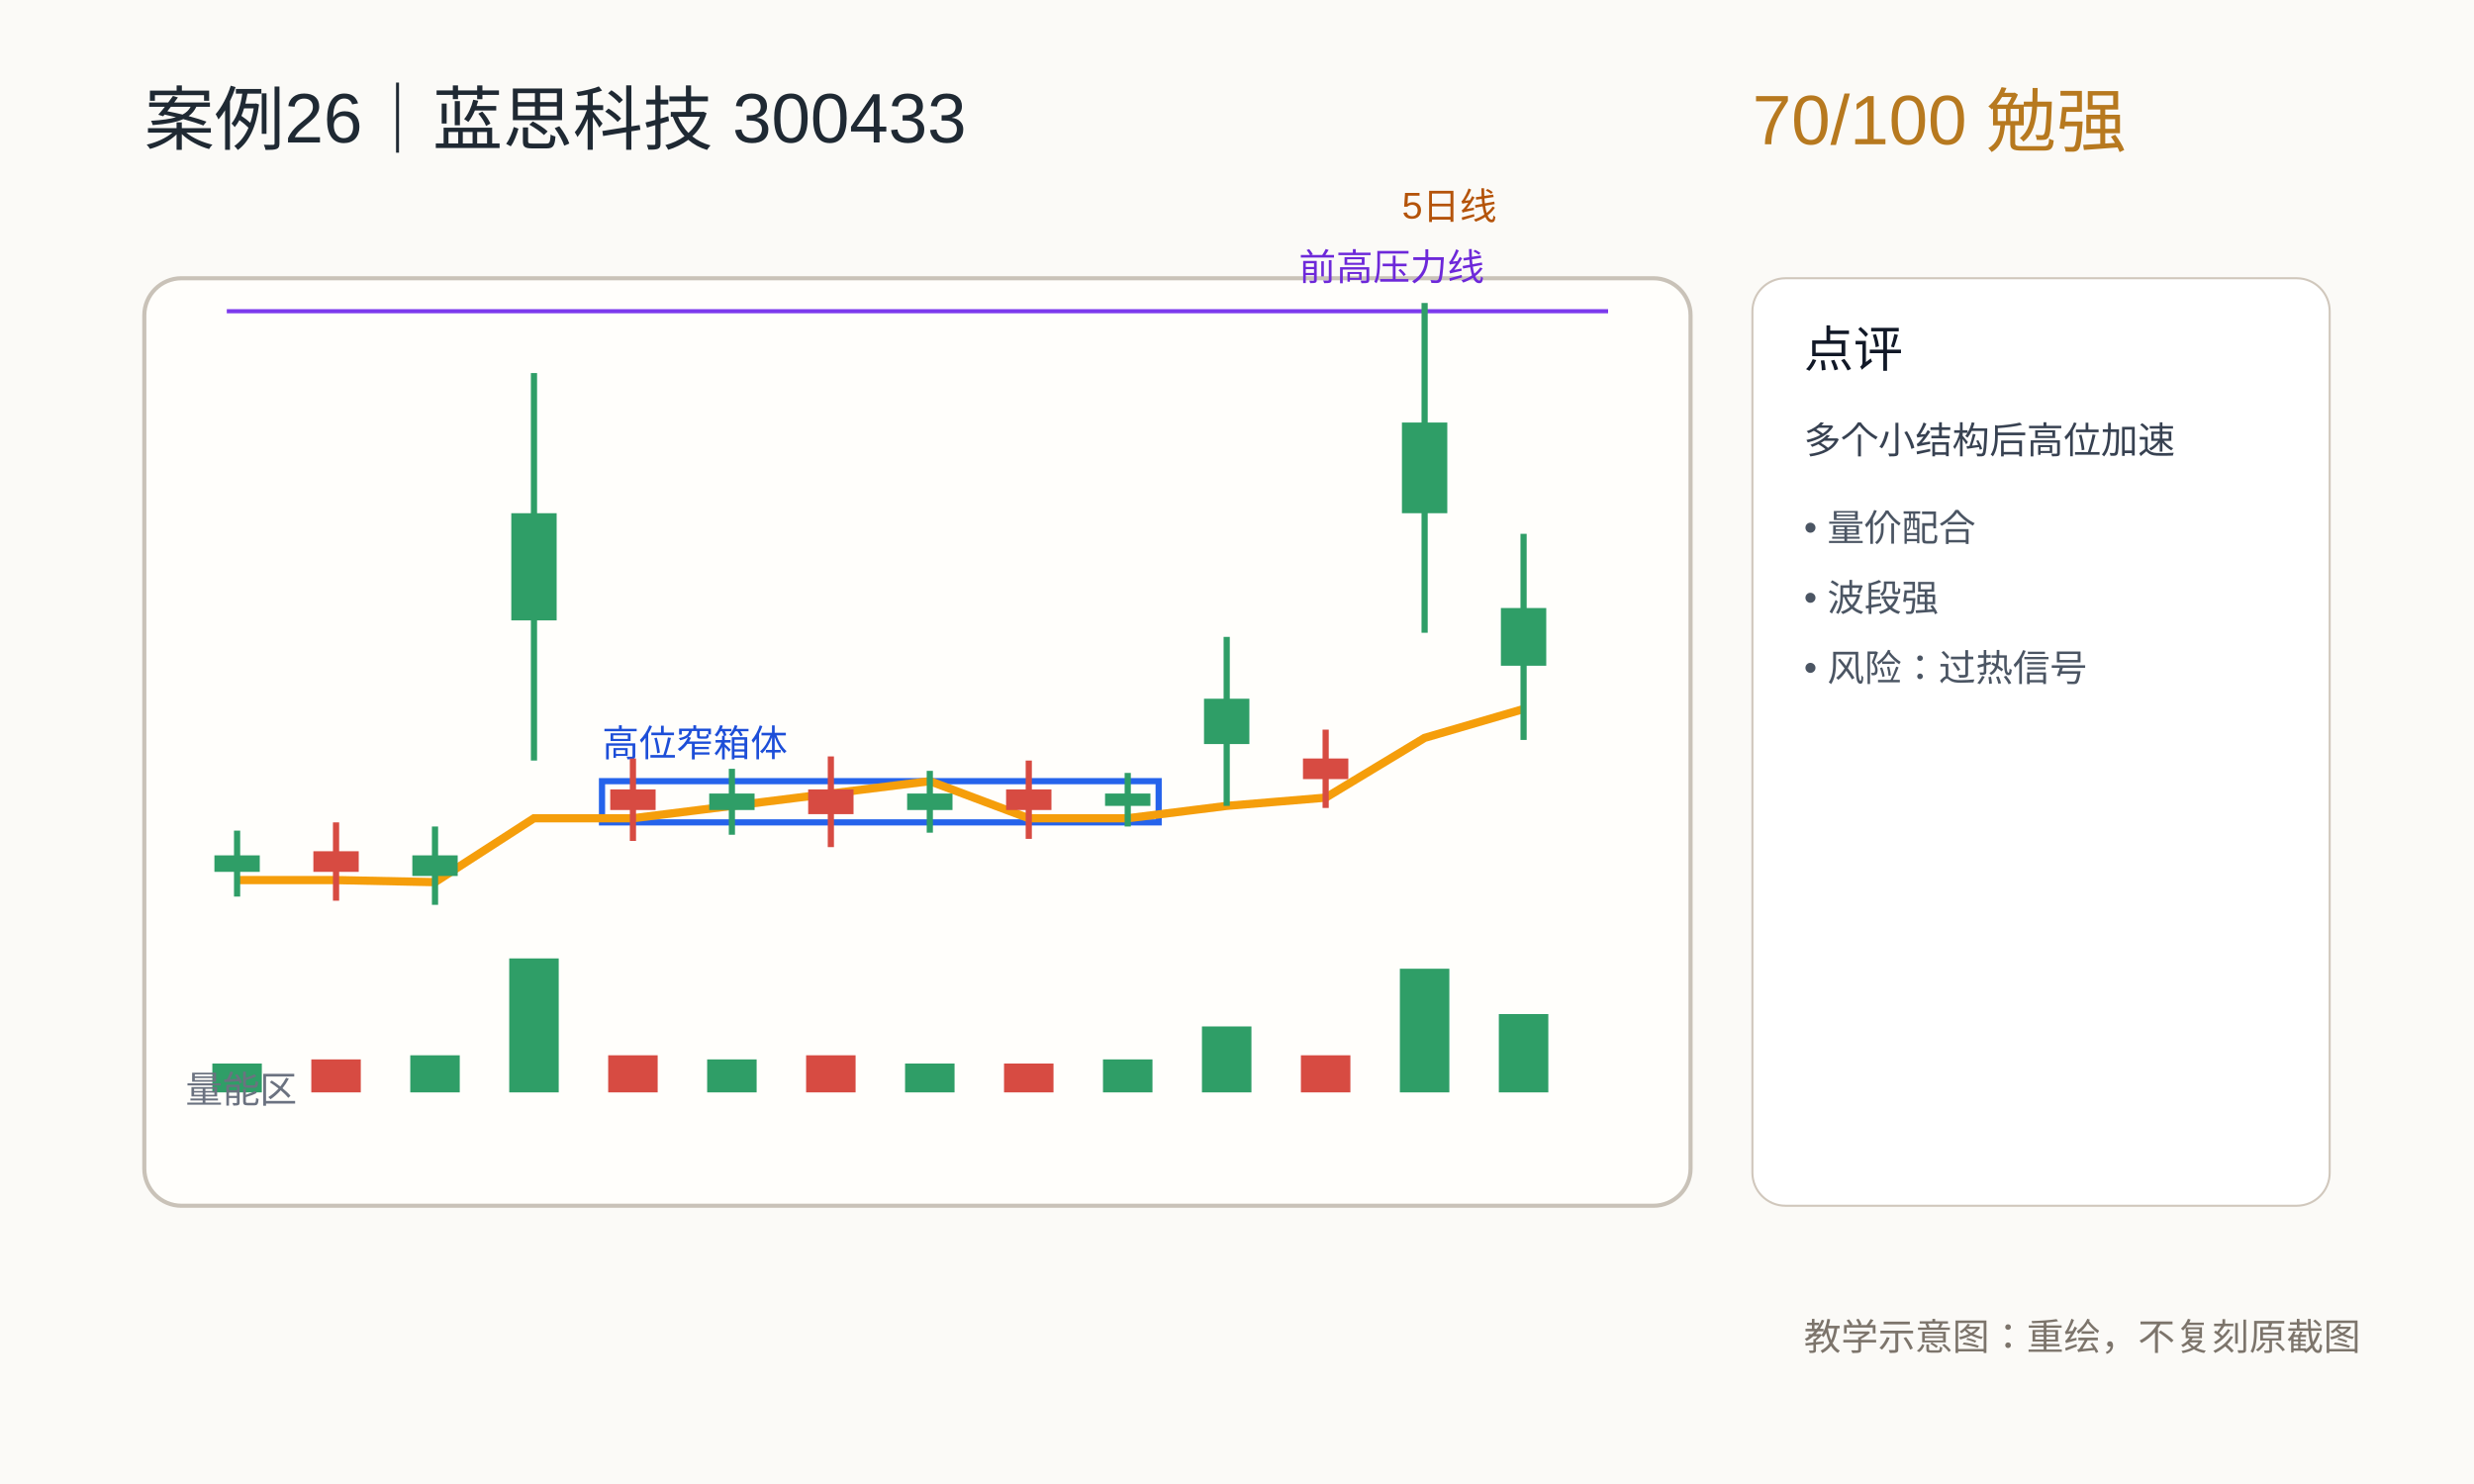
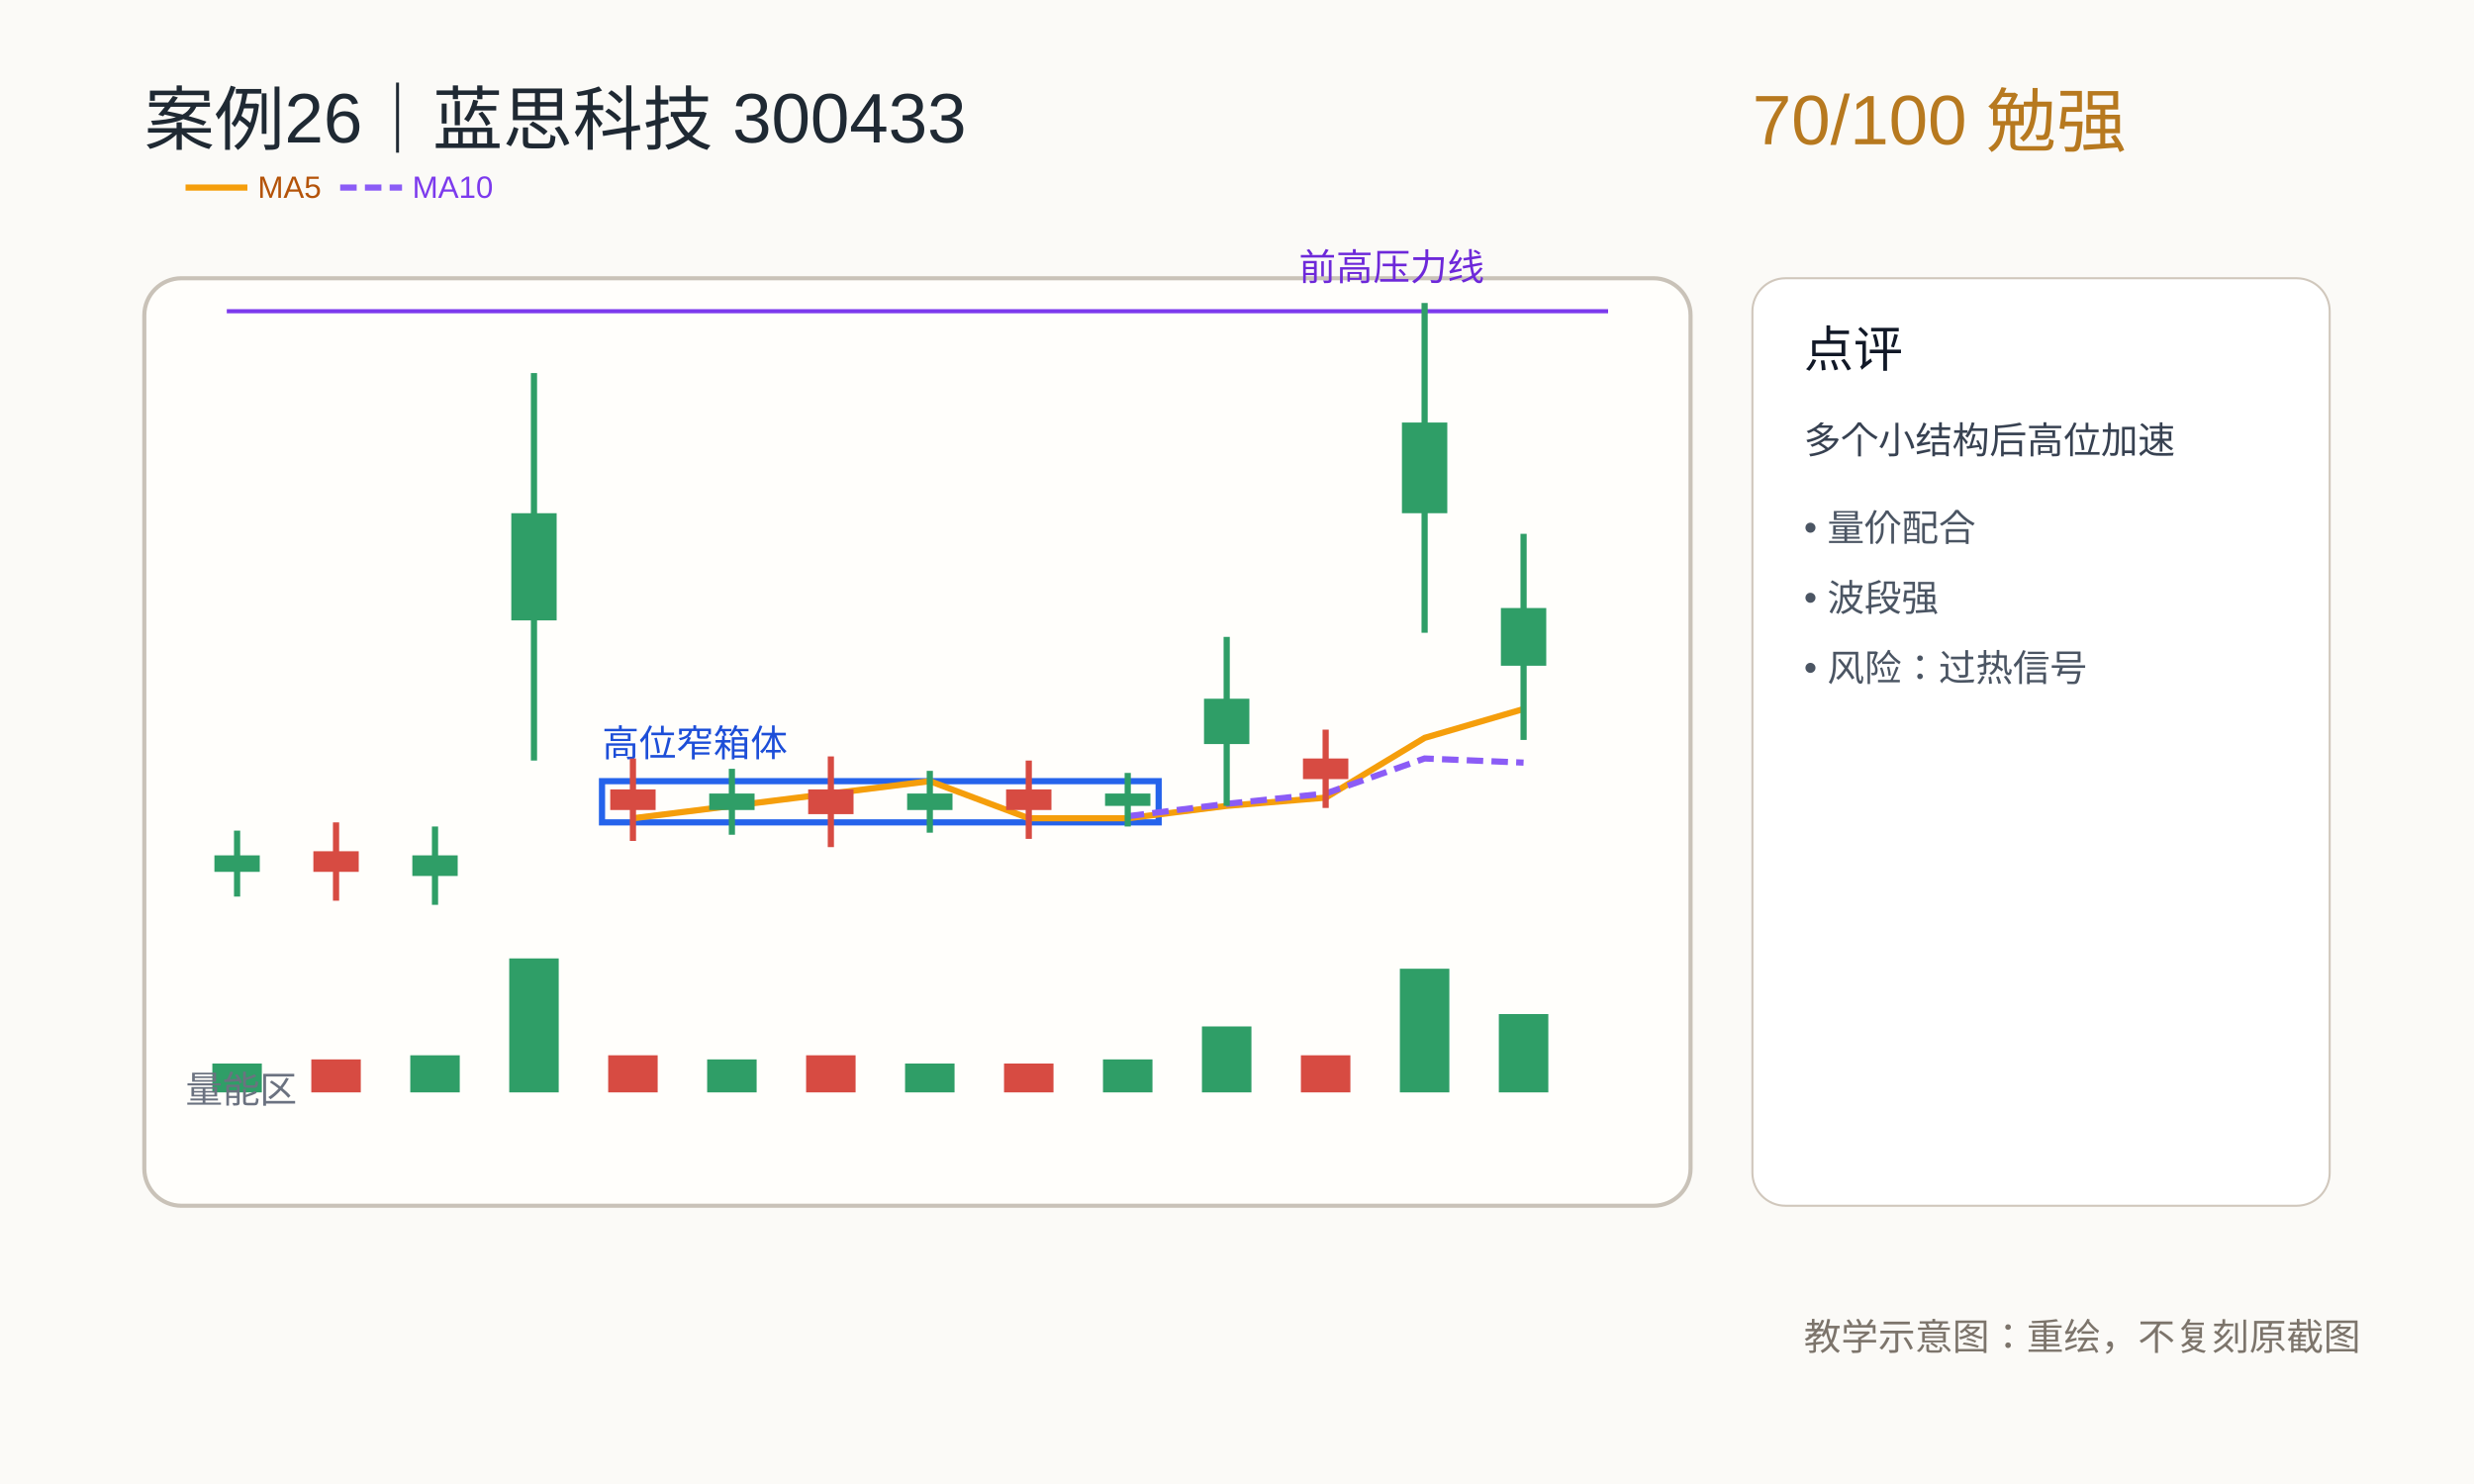
<svg xmlns="http://www.w3.org/2000/svg" width="1200" height="720" viewBox="0 0 1200 720">
  <rect width="1200" height="720" fill="#fbfaf7" />
  <rect x="70" y="135" width="750" height="450" rx="18" fill="#fffefb" stroke="#c9c2b8" stroke-width="2" />
  <text x="70" y="70" font-size="34" font-family="PingFang SC, Arial" fill="#1f2933">案例26｜蓝思科技 300433</text>
  <text x="850" y="70" font-size="34" font-family="PingFang SC, Arial" fill="#b7791f">70/100  勉强</text>
  <line x1="110" y1="151" x2="780" y2="151" stroke="#7c3aed" stroke-width="2" />
  <text x="630" y="136" font-size="18" font-family="PingFang SC, Arial" fill="#6d28d9">前高压力线</text>
  <rect x="292" y="379" width="270" height="20" fill="none" stroke="#2563eb" stroke-width="3" />
  <text x="292" y="367" font-size="18" font-family="PingFang SC, Arial" fill="#1d4ed8">高位窄箱体</text>
-   <polyline points="115,427 163,427 211,428 259,397 307,397 355,391 403,385 451,379 499,397 547,397 595,391 643,387 691,358 739,344" fill="none" stroke="#f59e0b" stroke-width="4" />
-   <text x="680" y="106" font-size="18" font-family="PingFang SC, Arial" fill="#b45309">5日线</text>
+   <polyline points="307,397 355,391 403,385 451,379 499,397 547,397 595,391 643,387 691,358 739,344" fill="none" stroke="#f59e0b" stroke-width="3" />
+   <polyline points="547,396 595,390 643,385 691,368 739,370" fill="none" stroke="#8b5cf6" stroke-width="3" stroke-dasharray="8,4" />
+   <line x1="90" y1="91" x2="120" y2="91" stroke="#f59e0b" stroke-width="3" />
+   <text x="125" y="96" font-size="15" font-family="PingFang SC, Arial" fill="#b45309">MA5</text>
+   <line x1="165" y1="91" x2="195" y2="91" stroke="#8b5cf6" stroke-width="3" stroke-dasharray="8,4" />
+   <text x="200" y="96" font-size="15" font-family="PingFang SC, Arial" fill="#7c3aed">MA10</text>
  <line x1="115" y1="403" x2="115" y2="435" stroke="#2f9e67" stroke-width="3" />
  <rect x="104" y="415" width="22" height="8" fill="#2f9e67" />
  <line x1="163" y1="399" x2="163" y2="437" stroke="#d74b42" stroke-width="3" />
  <rect x="152" y="413" width="22" height="10" fill="#d74b42" />
  <line x1="211" y1="401" x2="211" y2="439" stroke="#2f9e67" stroke-width="3" />
  <rect x="200" y="415" width="22" height="10" fill="#2f9e67" />
  <line x1="259" y1="181" x2="259" y2="369" stroke="#2f9e67" stroke-width="3" />
  <rect x="248" y="249" width="22" height="52" fill="#2f9e67" />
  <line x1="307" y1="368" x2="307" y2="408" stroke="#d74b42" stroke-width="3" />
  <rect x="296" y="383" width="22" height="10" fill="#d74b42" />
  <line x1="355" y1="373" x2="355" y2="405" stroke="#2f9e67" stroke-width="3" />
  <rect x="344" y="385" width="22" height="8" fill="#2f9e67" />
  <line x1="403" y1="367" x2="403" y2="411" stroke="#d74b42" stroke-width="3" />
  <rect x="392" y="383" width="22" height="12" fill="#d74b42" />
  <line x1="451" y1="374" x2="451" y2="404" stroke="#2f9e67" stroke-width="3" />
  <rect x="440" y="385" width="22" height="8" fill="#2f9e67" />
  <line x1="499" y1="369" x2="499" y2="407" stroke="#d74b42" stroke-width="3" />
  <rect x="488" y="383" width="22" height="10" fill="#d74b42" />
  <line x1="547" y1="375" x2="547" y2="401" stroke="#2f9e67" stroke-width="3" />
  <rect x="536" y="385" width="22" height="6" fill="#2f9e67" />
  <line x1="595" y1="309" x2="595" y2="391" stroke="#2f9e67" stroke-width="3" />
  <rect x="584" y="339" width="22" height="22" fill="#2f9e67" />
  <line x1="643" y1="354" x2="643" y2="392" stroke="#d74b42" stroke-width="3" />
  <rect x="632" y="368" width="22" height="10" fill="#d74b42" />
  <line x1="691" y1="147" x2="691" y2="307" stroke="#2f9e67" stroke-width="3" />
  <rect x="680" y="205" width="22" height="44" fill="#2f9e67" />
  <line x1="739" y1="259" x2="739" y2="359" stroke="#2f9e67" stroke-width="3" />
  <rect x="728" y="295" width="22" height="28" fill="#2f9e67" />
  <rect x="103" y="516" width="24" height="14" fill="#2f9e67" />
  <rect x="151" y="514" width="24" height="16" fill="#d74b42" />
  <rect x="199" y="512" width="24" height="18" fill="#2f9e67" />
  <rect x="247" y="465" width="24" height="65" fill="#2f9e67" />
  <rect x="295" y="512" width="24" height="18" fill="#d74b42" />
  <rect x="343" y="514" width="24" height="16" fill="#2f9e67" />
  <rect x="391" y="512" width="24" height="18" fill="#d74b42" />
  <rect x="439" y="516" width="24" height="14" fill="#2f9e67" />
  <rect x="487" y="516" width="24" height="14" fill="#d74b42" />
  <rect x="535" y="514" width="24" height="16" fill="#2f9e67" />
  <rect x="583" y="498" width="24" height="32" fill="#2f9e67" />
  <rect x="631" y="512" width="24" height="18" fill="#d74b42" />
  <rect x="679" y="470" width="24" height="60" fill="#2f9e67" />
  <rect x="727" y="492" width="24" height="38" fill="#2f9e67" />
  <text x="90" y="535" font-size="18" font-family="PingFang SC, Arial" fill="#6b7280">量能区</text>
  <rect x="850" y="135" width="280" height="450" rx="16" fill="#ffffff" stroke="#d0c7bc" />
  <text x="875" y="178" font-size="24" font-family="PingFang SC, Arial" fill="#111827">点评</text>
  <text x="875" y="220" font-size="18" font-family="PingFang SC, Arial" fill="#374151">多个小结构后高位加速</text>
  <text x="875" y="262" font-size="18" font-family="PingFang SC, Arial" fill="#4b5563">• 量价配合</text>
  <text x="875" y="296" font-size="18" font-family="PingFang SC, Arial" fill="#4b5563">• 波段强</text>
  <text x="875" y="330" font-size="18" font-family="PingFang SC, Arial" fill="#4b5563">• 风险：过热信号</text>
  <text x="875" y="655" font-size="18" font-family="PingFang SC, Arial" fill="#7c746b">教学示意图：重绘，不复刻原截图</text>
</svg>
